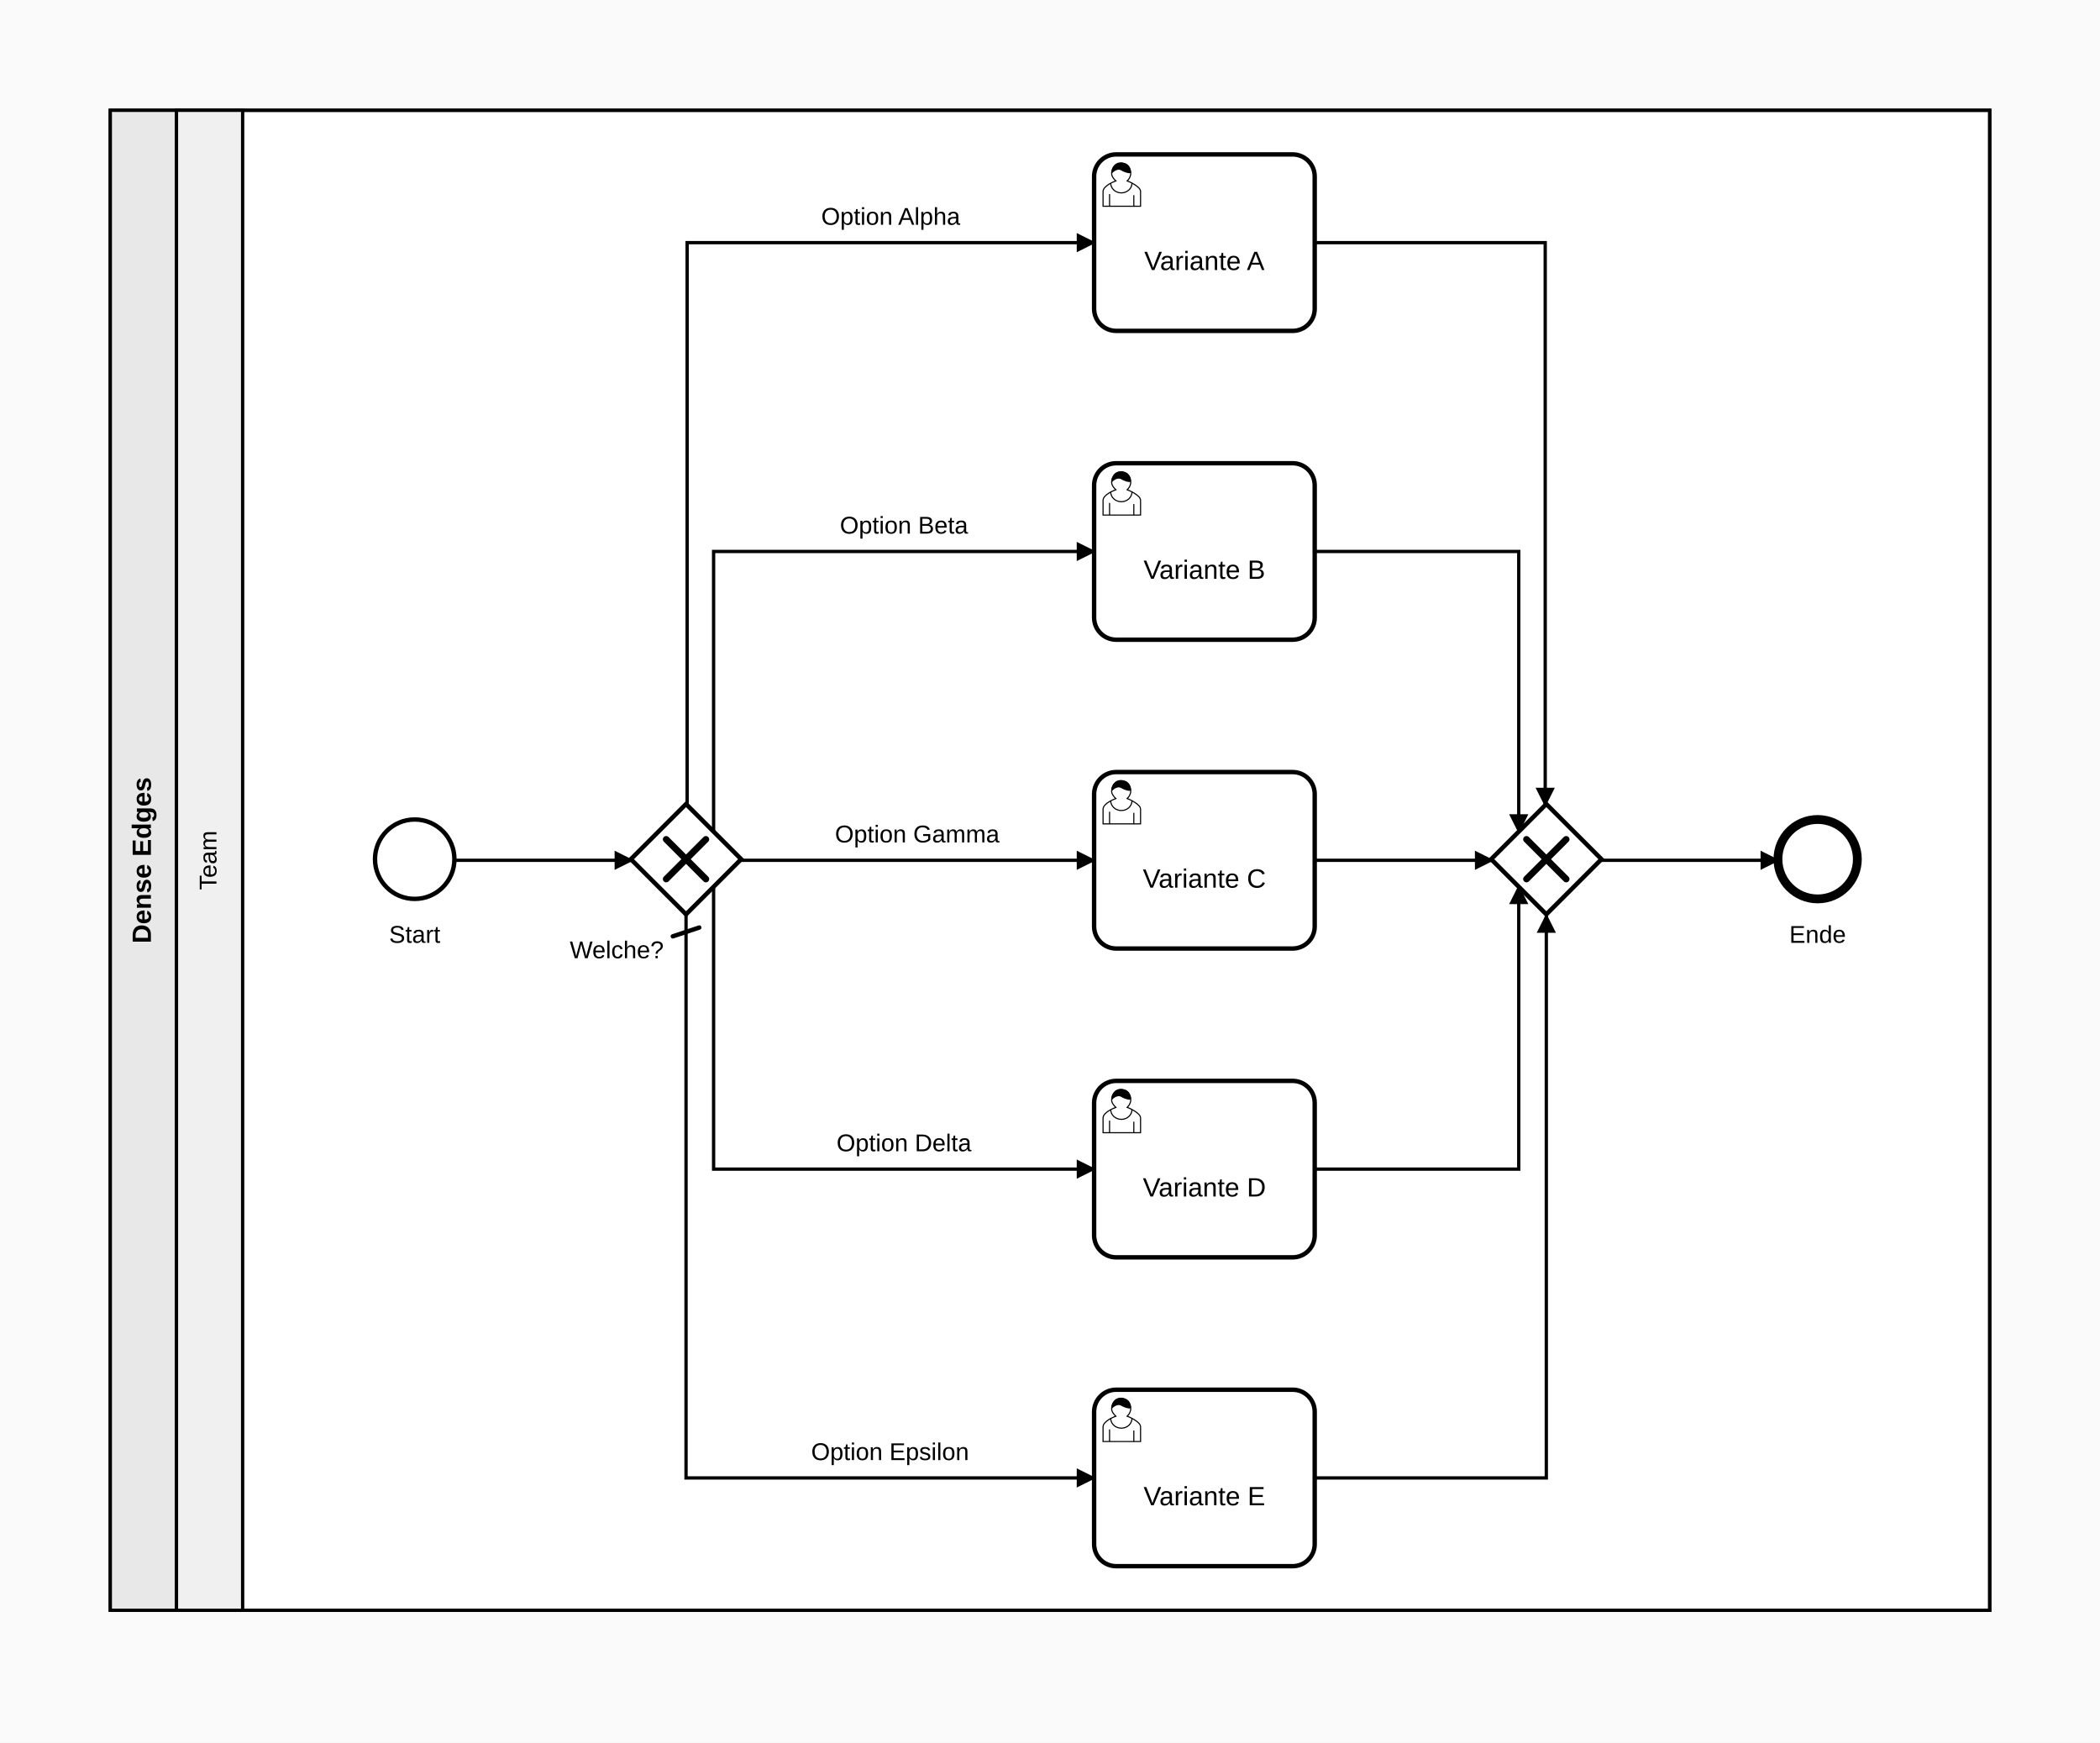
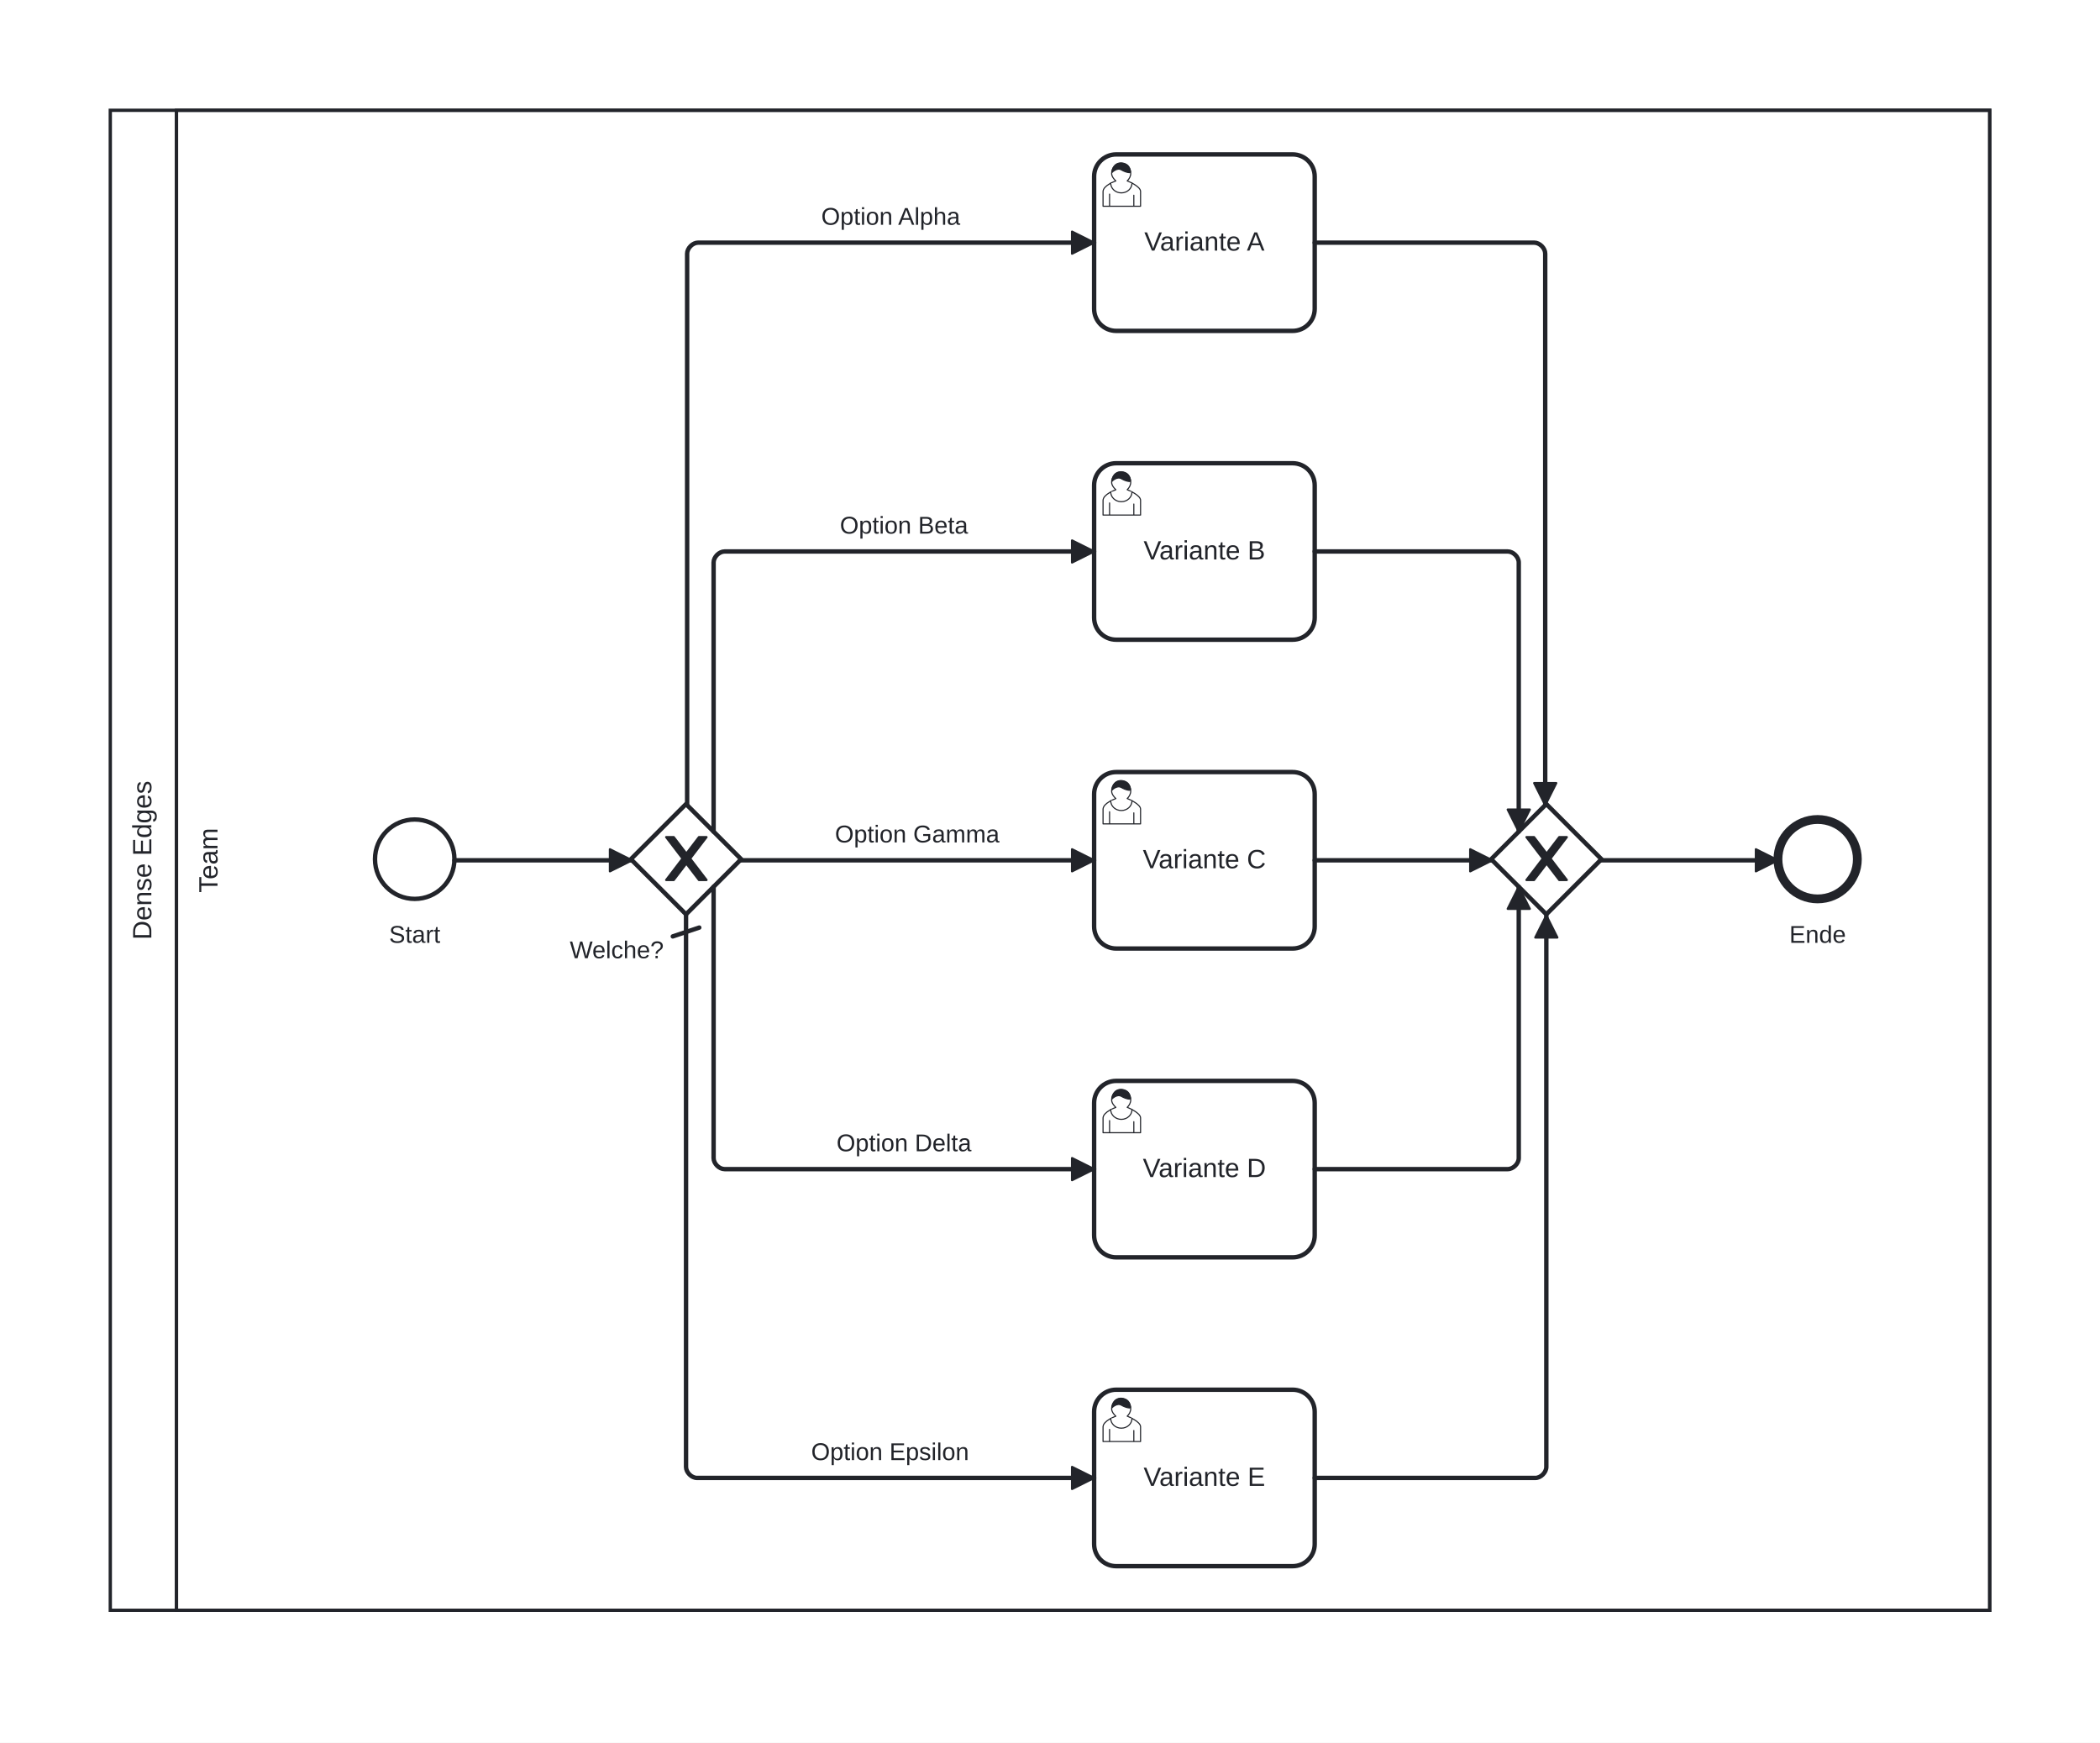
<svg xmlns="http://www.w3.org/2000/svg" width="952" height="790" viewBox="0 0 952 790" font-family="Arial, sans-serif">
  <defs>
    <marker id="seq-end" viewBox="0 0 20 20" refX="11" refY="10" markerWidth="10" markerHeight="10" orient="auto">
-       <path d="M 1 5 L 11 10 L 1 15 Z" fill="#000000" stroke="#000000" stroke-width="1" />
+       <path d="M 1 5 L 11 10 L 1 15 Z" fill="#22242a" stroke="#22242a" stroke-width="1" stroke-linecap="round" stroke-linejoin="round" />
    </marker>
-     <marker id="seq-default-src" viewBox="0 0 20 20" refX="0" refY="10" markerWidth="13.3" markerHeight="13.3" orient="auto">
-       <path d="M 6 4 L 10 16" fill="none" stroke="#000000" stroke-width="2" stroke-linecap="round" />
+     <marker id="seq-default-src" viewBox="0 0 20 20" refX="0" refY="10" markerWidth="10" markerHeight="10" orient="auto">
+       <path d="M 6 4 L 10 16" fill="none" stroke="#22242a" stroke-width="2" stroke-linecap="round" />
    </marker>
-     <marker id="seq-conditional-src" viewBox="0 0 20 20" refX="-1" refY="10" markerWidth="13.3" markerHeight="13.3" orient="auto">
-       <path d="M 0 10 L 8 6 L 16 10 L 8 14 Z" fill="#ffffff" stroke="#000000" stroke-width="2" stroke-linejoin="round" />
+     <marker id="seq-conditional-src" viewBox="0 0 20 20" refX="-1" refY="10" markerWidth="10" markerHeight="10" orient="auto">
+       <path d="M 0 10 L 8 6 L 16 10 L 8 14 Z" fill="#ffffff" stroke="#22242a" stroke-width="2" stroke-linejoin="round" />
    </marker>
    <marker id="msg-start" viewBox="0 0 20 20" refX="6" refY="6" markerWidth="20" markerHeight="20" orient="auto">
-       <circle cx="6" cy="6" r="3.5" fill="#ffffff" stroke="#000000" stroke-width="1" />
+       <circle cx="6" cy="6" r="3.5" fill="#ffffff" stroke="#22242a" stroke-width="1" stroke-dasharray="10000, 1" />
    </marker>
    <marker id="msg-end" viewBox="0 0 20 20" refX="8.5" refY="5" markerWidth="20" markerHeight="20" orient="auto">
-       <path d="m 1 5 l 0 -3 l 7 3 l -7 3 z" fill="#ffffff" stroke="#000000" stroke-width="1" stroke-linecap="butt" />
+       <path d="m 1 5 l 0 -3 l 7 3 l -7 3 z" fill="#ffffff" stroke="#22242a" stroke-width="1" stroke-linecap="round" stroke-linejoin="round" stroke-dasharray="10000, 1" />
    </marker>
    <marker id="assoc-end" viewBox="0 0 20 20" refX="11" refY="10" markerWidth="10" markerHeight="10" orient="auto">
-       <path d="M 1 5 L 11 10 L 1 15" fill="none" stroke="#000000" stroke-width="1.5" />
+       <path d="M 1 5 L 11 10 L 1 15" fill="none" stroke="#22242a" stroke-width="1.5" stroke-linecap="round" stroke-linejoin="round" stroke-dasharray="10000, 1" />
    </marker>
  </defs>
-   <rect width="952" height="790" fill="#fafafa" />
-   <rect x="50" y="50" width="852" height="680" fill="#ffffff" stroke="#000000" stroke-width="1.5" />
-   <rect x="50" y="50" width="30" height="680" fill="#e8e8e8" stroke="#000000" stroke-width="1.5" />
-   <text x="65" y="390" text-anchor="middle" dominant-baseline="middle" font-size="12" font-weight="bold" fill="#000000" transform="rotate(-90,65,390)">Dense Edges</text>
-   <rect x="80" y="50" width="822" height="680" fill="#ffffff" fill-opacity="0.25" stroke="#000000" stroke-width="1.5" />
-   <rect x="80" y="50" width="30" height="680" fill="#f0f0f0" stroke="#000000" stroke-width="1.5" />
-   <text x="95" y="390" text-anchor="middle" dominant-baseline="middle" font-size="11" fill="#000000" transform="rotate(-90,95,390)">Team</text>
-   <path data-element-id="f0" d="M 206 390 L 286.5 390" stroke="#000000" stroke-width="1.5" fill="none" marker-end="url(#seq-end)" />
-   <path data-element-id="f1" d="M 311.5 365 L 311.5 110 L 496 110" stroke="#000000" stroke-width="1.5" fill="none" marker-end="url(#seq-end)" />
-   <text text-anchor="middle" font-size="11" fill="#000000">
-     <tspan x="403.8" y="101.9">Option Alpha</tspan>
-   </text>
-   <path data-element-id="f2" d="M 323.5 377 L 323.5 250 L 496 250" stroke="#000000" stroke-width="1.5" fill="none" marker-end="url(#seq-end)" />
-   <text text-anchor="middle" font-size="11" fill="#000000">
-     <tspan x="409.8" y="241.9">Option Beta</tspan>
-   </text>
-   <path data-element-id="f3" d="M 335.5 390 L 496 390" stroke="#000000" stroke-width="1.5" fill="none" marker-end="url(#seq-end)" />
-   <text text-anchor="middle" font-size="11" fill="#000000">
-     <tspan x="415.8" y="381.9">Option Gamma</tspan>
-   </text>
-   <path data-element-id="f4" d="M 323.5 402 L 323.5 530 L 496 530" stroke="#000000" stroke-width="1.5" fill="none" marker-end="url(#seq-end)" />
-   <text text-anchor="middle" font-size="11" fill="#000000">
-     <tspan x="409.8" y="521.9">Option Delta</tspan>
-   </text>
-   <path data-element-id="f5" d="M 311 414.5 L 311 670 L 496 670" stroke="#000000" stroke-width="1.5" fill="none" marker-start="url(#seq-default-src)" marker-end="url(#seq-end)" />
-   <text text-anchor="middle" font-size="11" fill="#000000">
-     <tspan x="403.5" y="661.9">Option Epsilon</tspan>
-   </text>
-   <path data-element-id="f6" d="M 596 110 L 700.5 110 L 700.5 365" stroke="#000000" stroke-width="1.5" fill="none" marker-end="url(#seq-end)" />
-   <path data-element-id="f7" d="M 596 250 L 688.5 250 L 688.5 377" stroke="#000000" stroke-width="1.5" fill="none" marker-end="url(#seq-end)" />
-   <path data-element-id="f8" d="M 596 390 L 676.5 390" stroke="#000000" stroke-width="1.5" fill="none" marker-end="url(#seq-end)" />
-   <path data-element-id="f9" d="M 596 530 L 688.5 530 L 688.5 402" stroke="#000000" stroke-width="1.5" fill="none" marker-end="url(#seq-end)" />
-   <path data-element-id="f10" d="M 596 670 L 701 670 L 701 415" stroke="#000000" stroke-width="1.5" fill="none" marker-end="url(#seq-end)" />
-   <path data-element-id="f11" d="M 725.5 390 L 806 390" stroke="#000000" stroke-width="1.5" fill="none" marker-end="url(#seq-end)" />
+   <rect width="952" height="790" fill="#ffffff" />
+   <rect x="50" y="50" width="852" height="680" fill="#ffffff" fill-opacity="0.95" stroke="#22242a" stroke-width="1.5" />
+   <path d="M 80 50 L 80 730" stroke="#22242a" stroke-width="1.5" fill="none" />
+   <text x="68.6" y="390" text-anchor="middle" font-size="12" fill="#22242a" transform="rotate(-90,68.6,390)">Dense Edges</text>
+   <rect x="80" y="50" width="822" height="680" fill="#ffffff" fill-opacity="0.25" stroke="#22242a" stroke-width="1.5" />
+   <text x="98.6" y="390" text-anchor="middle" font-size="12" fill="#22242a" transform="rotate(-90,98.6,390)">Team</text>
  <g data-element-id="s1">
-     <circle cx="188" cy="389.5" r="18" fill="#ffffff" fill-opacity="0.95" stroke="#000000" stroke-width="2" />
-     <text text-anchor="middle" font-size="11" fill="#000000">
+     <circle cx="188" cy="389.5" r="18" fill="#ffffff" fill-opacity="0.95" stroke="#22242a" stroke-width="2" />
+     <text text-anchor="middle" font-size="11" fill="#22242a">
      <tspan x="188" y="427.4">Start</tspan>
    </text>
  </g>
  <g data-element-id="gw">
-     <polygon points="311,364.5 336,389.5 311,414.5 286,389.5" fill="#ffffff" fill-opacity="0.95" stroke="#000000" stroke-width="2" />
-     <line x1="302" y1="380.5" x2="320" y2="398.5" stroke="#000000" stroke-width="3" stroke-linecap="round" />
-     <line x1="320" y1="380.5" x2="302" y2="398.5" stroke="#000000" stroke-width="3" stroke-linecap="round" />
-     <text text-anchor="middle" font-size="11" fill="#000000">
+     <polygon points="311,364.5 336,389.5 311,414.5 286,389.5" fill="#ffffff" fill-opacity="0.95" stroke="#22242a" stroke-width="2" stroke-linejoin="round" />
+     <g transform="translate(286,364.5)">
+       <path d="m 16,15 7.429,9.714 -7.429,9.714 3.429,0 5.714,-7.464 5.714,7.464 3.429,0 -7.429,-9.714 7.429,-9.714 -3.429,0 -5.714,7.464 -5.714,-7.464 -3.429,0 z" fill="#22242a" stroke="#22242a" stroke-width="1" stroke-linecap="round" stroke-linejoin="round" />
+     </g>
+     <text text-anchor="middle" font-size="11" fill="#22242a">
      <tspan x="279.6" y="434.4">Welche?</tspan>
    </text>
  </g>
  <g data-element-id="t1">
-     <rect x="496" y="70" width="100" height="80" rx="10" ry="10" fill="#ffffff" fill-opacity="0.95" stroke="#000000" stroke-width="2" />
-     <g>
-       <path d="m 511,82 c 0.909,-0.845 1.594,-2.049 1.594,-3.385 0,-2.554 -1.805,-4.622 -4.357,-4.622 -2.552,0 -4.288,2.068 -4.288,4.622 0,1.348 0.974,2.562 1.896,3.405 -0.529,0.187 -5.669,2.097 -5.794,4.756 v 6.718 h 17 v -6.718 c 0,-2.298 -5.528,-4.595 -6.051,-4.776 z m -8,6 l 0,5.5 m 11,0 l 0,-5" fill="#ffffff" stroke="#000000" stroke-width="0.5" />
-       <path d="m 513.162,83.009 c 0,2.447 -2.158,4.431 -4.821,4.431 -2.665,0 -4.822,-1.981 -4.822,-4.431" fill="none" stroke="#000000" stroke-width="0.5" />
-       <path d="m 504.1,78.2 c 0,0 2.251,-2.358 4.274,-1.177 2.024,1.181 4.221,1.537 4.124,0.965 -0.098,-0.57 -0.117,-3.791 -4.191,-4.136 -3.575,0.001 -4.208,3.367 -4.207,4.348 z" fill="#000000" stroke="#000000" stroke-width="0.5" />
+     <rect x="496" y="70" width="100" height="80" rx="10" ry="10" fill="#ffffff" fill-opacity="0.95" stroke="#22242a" stroke-width="2" />
+     <text x="546" y="113.6" text-anchor="middle" font-size="12" fill="#22242a">Variante A</text>
+     <g transform="translate(496,70)">
+       <path d="m 15,12 c 0.909,-0.845 1.594,-2.049 1.594,-3.385 0,-2.554 -1.805,-4.622 -4.357,-4.622 -2.552,0 -4.288,2.068 -4.288,4.622 0,1.348 0.974,2.562 1.896,3.405 -0.529,0.187 -5.669,2.097 -5.794,4.756 v 6.718 h 17 v -6.718 c 0,-2.298 -5.528,-4.595 -6.051,-4.776 zm -8,6 l 0,5.5 m 11,0 l 0,-5" fill="#ffffff" stroke="#22242a" stroke-width="0.5" stroke-linecap="round" stroke-linejoin="round" />
+       <path d="m 15,12 m 2.162,1.009 c 0,2.447 -2.158,4.431 -4.821,4.431 -2.665,0 -4.822,-1.981 -4.822,-4.431 " fill="#ffffff" stroke="#22242a" stroke-width="0.5" stroke-linecap="round" stroke-linejoin="round" />
+       <path d="m 15,12 m -6.9,-3.80 c 0,0 2.251,-2.358 4.274,-1.177 2.024,1.181 4.221,1.537 4.124,0.965 -0.098,-0.57 -0.117,-3.791 -4.191,-4.136 -3.575,0.001 -4.208,3.367 -4.207,4.348 z" fill="#22242a" stroke="#22242a" stroke-width="0.5" stroke-linecap="round" stroke-linejoin="round" />
    </g>
-     <text x="546" y="119" text-anchor="middle" dominant-baseline="middle" font-size="12" fill="#000000">Variante A</text>
  </g>
  <g data-element-id="t2">
-     <rect x="496" y="210" width="100" height="80" rx="10" ry="10" fill="#ffffff" fill-opacity="0.95" stroke="#000000" stroke-width="2" />
-     <g>
-       <path d="m 511,222 c 0.909,-0.845 1.594,-2.049 1.594,-3.385 0,-2.554 -1.805,-4.622 -4.357,-4.622 -2.552,0 -4.288,2.068 -4.288,4.622 0,1.348 0.974,2.562 1.896,3.405 -0.529,0.187 -5.669,2.097 -5.794,4.756 v 6.718 h 17 v -6.718 c 0,-2.298 -5.528,-4.595 -6.051,-4.776 z m -8,6 l 0,5.5 m 11,0 l 0,-5" fill="#ffffff" stroke="#000000" stroke-width="0.5" />
-       <path d="m 513.162,223.009 c 0,2.447 -2.158,4.431 -4.821,4.431 -2.665,0 -4.822,-1.981 -4.822,-4.431" fill="none" stroke="#000000" stroke-width="0.5" />
-       <path d="m 504.1,218.2 c 0,0 2.251,-2.358 4.274,-1.177 2.024,1.181 4.221,1.537 4.124,0.965 -0.098,-0.57 -0.117,-3.791 -4.191,-4.136 -3.575,0.001 -4.208,3.367 -4.207,4.348 z" fill="#000000" stroke="#000000" stroke-width="0.5" />
+     <rect x="496" y="210" width="100" height="80" rx="10" ry="10" fill="#ffffff" fill-opacity="0.95" stroke="#22242a" stroke-width="2" />
+     <text x="546" y="253.6" text-anchor="middle" font-size="12" fill="#22242a">Variante B</text>
+     <g transform="translate(496,210)">
+       <path d="m 15,12 c 0.909,-0.845 1.594,-2.049 1.594,-3.385 0,-2.554 -1.805,-4.622 -4.357,-4.622 -2.552,0 -4.288,2.068 -4.288,4.622 0,1.348 0.974,2.562 1.896,3.405 -0.529,0.187 -5.669,2.097 -5.794,4.756 v 6.718 h 17 v -6.718 c 0,-2.298 -5.528,-4.595 -6.051,-4.776 zm -8,6 l 0,5.5 m 11,0 l 0,-5" fill="#ffffff" stroke="#22242a" stroke-width="0.5" stroke-linecap="round" stroke-linejoin="round" />
+       <path d="m 15,12 m 2.162,1.009 c 0,2.447 -2.158,4.431 -4.821,4.431 -2.665,0 -4.822,-1.981 -4.822,-4.431 " fill="#ffffff" stroke="#22242a" stroke-width="0.5" stroke-linecap="round" stroke-linejoin="round" />
+       <path d="m 15,12 m -6.9,-3.80 c 0,0 2.251,-2.358 4.274,-1.177 2.024,1.181 4.221,1.537 4.124,0.965 -0.098,-0.57 -0.117,-3.791 -4.191,-4.136 -3.575,0.001 -4.208,3.367 -4.207,4.348 z" fill="#22242a" stroke="#22242a" stroke-width="0.5" stroke-linecap="round" stroke-linejoin="round" />
    </g>
-     <text x="546" y="259" text-anchor="middle" dominant-baseline="middle" font-size="12" fill="#000000">Variante B</text>
  </g>
  <g data-element-id="t3">
-     <rect x="496" y="350" width="100" height="80" rx="10" ry="10" fill="#ffffff" fill-opacity="0.95" stroke="#000000" stroke-width="2" />
-     <g>
-       <path d="m 511,362 c 0.909,-0.845 1.594,-2.049 1.594,-3.385 0,-2.554 -1.805,-4.622 -4.357,-4.622 -2.552,0 -4.288,2.068 -4.288,4.622 0,1.348 0.974,2.562 1.896,3.405 -0.529,0.187 -5.669,2.097 -5.794,4.756 v 6.718 h 17 v -6.718 c 0,-2.298 -5.528,-4.595 -6.051,-4.776 z m -8,6 l 0,5.5 m 11,0 l 0,-5" fill="#ffffff" stroke="#000000" stroke-width="0.5" />
-       <path d="m 513.162,363.009 c 0,2.447 -2.158,4.431 -4.821,4.431 -2.665,0 -4.822,-1.981 -4.822,-4.431" fill="none" stroke="#000000" stroke-width="0.5" />
-       <path d="m 504.1,358.2 c 0,0 2.251,-2.358 4.274,-1.177 2.024,1.181 4.221,1.537 4.124,0.965 -0.098,-0.57 -0.117,-3.791 -4.191,-4.136 -3.575,0.001 -4.208,3.367 -4.207,4.348 z" fill="#000000" stroke="#000000" stroke-width="0.5" />
+     <rect x="496" y="350" width="100" height="80" rx="10" ry="10" fill="#ffffff" fill-opacity="0.95" stroke="#22242a" stroke-width="2" />
+     <text x="546" y="393.6" text-anchor="middle" font-size="12" fill="#22242a">Variante C</text>
+     <g transform="translate(496,350)">
+       <path d="m 15,12 c 0.909,-0.845 1.594,-2.049 1.594,-3.385 0,-2.554 -1.805,-4.622 -4.357,-4.622 -2.552,0 -4.288,2.068 -4.288,4.622 0,1.348 0.974,2.562 1.896,3.405 -0.529,0.187 -5.669,2.097 -5.794,4.756 v 6.718 h 17 v -6.718 c 0,-2.298 -5.528,-4.595 -6.051,-4.776 zm -8,6 l 0,5.5 m 11,0 l 0,-5" fill="#ffffff" stroke="#22242a" stroke-width="0.5" stroke-linecap="round" stroke-linejoin="round" />
+       <path d="m 15,12 m 2.162,1.009 c 0,2.447 -2.158,4.431 -4.821,4.431 -2.665,0 -4.822,-1.981 -4.822,-4.431 " fill="#ffffff" stroke="#22242a" stroke-width="0.5" stroke-linecap="round" stroke-linejoin="round" />
+       <path d="m 15,12 m -6.9,-3.80 c 0,0 2.251,-2.358 4.274,-1.177 2.024,1.181 4.221,1.537 4.124,0.965 -0.098,-0.57 -0.117,-3.791 -4.191,-4.136 -3.575,0.001 -4.208,3.367 -4.207,4.348 z" fill="#22242a" stroke="#22242a" stroke-width="0.5" stroke-linecap="round" stroke-linejoin="round" />
    </g>
-     <text x="546" y="399" text-anchor="middle" dominant-baseline="middle" font-size="12" fill="#000000">Variante C</text>
  </g>
  <g data-element-id="t4">
-     <rect x="496" y="490" width="100" height="80" rx="10" ry="10" fill="#ffffff" fill-opacity="0.95" stroke="#000000" stroke-width="2" />
-     <g>
-       <path d="m 511,502 c 0.909,-0.845 1.594,-2.049 1.594,-3.385 0,-2.554 -1.805,-4.622 -4.357,-4.622 -2.552,0 -4.288,2.068 -4.288,4.622 0,1.348 0.974,2.562 1.896,3.405 -0.529,0.187 -5.669,2.097 -5.794,4.756 v 6.718 h 17 v -6.718 c 0,-2.298 -5.528,-4.595 -6.051,-4.776 z m -8,6 l 0,5.5 m 11,0 l 0,-5" fill="#ffffff" stroke="#000000" stroke-width="0.5" />
-       <path d="m 513.162,503.009 c 0,2.447 -2.158,4.431 -4.821,4.431 -2.665,0 -4.822,-1.981 -4.822,-4.431" fill="none" stroke="#000000" stroke-width="0.5" />
-       <path d="m 504.1,498.2 c 0,0 2.251,-2.358 4.274,-1.177 2.024,1.181 4.221,1.537 4.124,0.965 -0.098,-0.57 -0.117,-3.791 -4.191,-4.136 -3.575,0.001 -4.208,3.367 -4.207,4.348 z" fill="#000000" stroke="#000000" stroke-width="0.5" />
+     <rect x="496" y="490" width="100" height="80" rx="10" ry="10" fill="#ffffff" fill-opacity="0.95" stroke="#22242a" stroke-width="2" />
+     <text x="546" y="533.6" text-anchor="middle" font-size="12" fill="#22242a">Variante D</text>
+     <g transform="translate(496,490)">
+       <path d="m 15,12 c 0.909,-0.845 1.594,-2.049 1.594,-3.385 0,-2.554 -1.805,-4.622 -4.357,-4.622 -2.552,0 -4.288,2.068 -4.288,4.622 0,1.348 0.974,2.562 1.896,3.405 -0.529,0.187 -5.669,2.097 -5.794,4.756 v 6.718 h 17 v -6.718 c 0,-2.298 -5.528,-4.595 -6.051,-4.776 zm -8,6 l 0,5.5 m 11,0 l 0,-5" fill="#ffffff" stroke="#22242a" stroke-width="0.5" stroke-linecap="round" stroke-linejoin="round" />
+       <path d="m 15,12 m 2.162,1.009 c 0,2.447 -2.158,4.431 -4.821,4.431 -2.665,0 -4.822,-1.981 -4.822,-4.431 " fill="#ffffff" stroke="#22242a" stroke-width="0.5" stroke-linecap="round" stroke-linejoin="round" />
+       <path d="m 15,12 m -6.9,-3.80 c 0,0 2.251,-2.358 4.274,-1.177 2.024,1.181 4.221,1.537 4.124,0.965 -0.098,-0.57 -0.117,-3.791 -4.191,-4.136 -3.575,0.001 -4.208,3.367 -4.207,4.348 z" fill="#22242a" stroke="#22242a" stroke-width="0.5" stroke-linecap="round" stroke-linejoin="round" />
    </g>
-     <text x="546" y="539" text-anchor="middle" dominant-baseline="middle" font-size="12" fill="#000000">Variante D</text>
  </g>
  <g data-element-id="t5">
-     <rect x="496" y="630" width="100" height="80" rx="10" ry="10" fill="#ffffff" fill-opacity="0.95" stroke="#000000" stroke-width="2" />
-     <g>
-       <path d="m 511,642 c 0.909,-0.845 1.594,-2.049 1.594,-3.385 0,-2.554 -1.805,-4.622 -4.357,-4.622 -2.552,0 -4.288,2.068 -4.288,4.622 0,1.348 0.974,2.562 1.896,3.405 -0.529,0.187 -5.669,2.097 -5.794,4.756 v 6.718 h 17 v -6.718 c 0,-2.298 -5.528,-4.595 -6.051,-4.776 z m -8,6 l 0,5.5 m 11,0 l 0,-5" fill="#ffffff" stroke="#000000" stroke-width="0.5" />
-       <path d="m 513.162,643.009 c 0,2.447 -2.158,4.431 -4.821,4.431 -2.665,0 -4.822,-1.981 -4.822,-4.431" fill="none" stroke="#000000" stroke-width="0.5" />
-       <path d="m 504.1,638.2 c 0,0 2.251,-2.358 4.274,-1.177 2.024,1.181 4.221,1.537 4.124,0.965 -0.098,-0.57 -0.117,-3.791 -4.191,-4.136 -3.575,0.001 -4.208,3.367 -4.207,4.348 z" fill="#000000" stroke="#000000" stroke-width="0.5" />
+     <rect x="496" y="630" width="100" height="80" rx="10" ry="10" fill="#ffffff" fill-opacity="0.95" stroke="#22242a" stroke-width="2" />
+     <text x="546" y="673.6" text-anchor="middle" font-size="12" fill="#22242a">Variante E</text>
+     <g transform="translate(496,630)">
+       <path d="m 15,12 c 0.909,-0.845 1.594,-2.049 1.594,-3.385 0,-2.554 -1.805,-4.622 -4.357,-4.622 -2.552,0 -4.288,2.068 -4.288,4.622 0,1.348 0.974,2.562 1.896,3.405 -0.529,0.187 -5.669,2.097 -5.794,4.756 v 6.718 h 17 v -6.718 c 0,-2.298 -5.528,-4.595 -6.051,-4.776 zm -8,6 l 0,5.5 m 11,0 l 0,-5" fill="#ffffff" stroke="#22242a" stroke-width="0.5" stroke-linecap="round" stroke-linejoin="round" />
+       <path d="m 15,12 m 2.162,1.009 c 0,2.447 -2.158,4.431 -4.821,4.431 -2.665,0 -4.822,-1.981 -4.822,-4.431 " fill="#ffffff" stroke="#22242a" stroke-width="0.5" stroke-linecap="round" stroke-linejoin="round" />
+       <path d="m 15,12 m -6.9,-3.80 c 0,0 2.251,-2.358 4.274,-1.177 2.024,1.181 4.221,1.537 4.124,0.965 -0.098,-0.57 -0.117,-3.791 -4.191,-4.136 -3.575,0.001 -4.208,3.367 -4.207,4.348 z" fill="#22242a" stroke="#22242a" stroke-width="0.5" stroke-linecap="round" stroke-linejoin="round" />
    </g>
-     <text x="546" y="679" text-anchor="middle" dominant-baseline="middle" font-size="12" fill="#000000">Variante E</text>
  </g>
  <g data-element-id="gwJ">
-     <polygon points="701,364.5 726,389.5 701,414.5 676,389.5" fill="#ffffff" fill-opacity="0.95" stroke="#000000" stroke-width="2" />
-     <line x1="692" y1="380.5" x2="710" y2="398.5" stroke="#000000" stroke-width="3" stroke-linecap="round" />
-     <line x1="710" y1="380.5" x2="692" y2="398.5" stroke="#000000" stroke-width="3" stroke-linecap="round" />
+     <polygon points="701,364.5 726,389.5 701,414.5 676,389.5" fill="#ffffff" fill-opacity="0.95" stroke="#22242a" stroke-width="2" stroke-linejoin="round" />
+     <g transform="translate(676,364.5)">
+       <path d="m 16,15 7.429,9.714 -7.429,9.714 3.429,0 5.714,-7.464 5.714,7.464 3.429,0 -7.429,-9.714 7.429,-9.714 -3.429,0 -5.714,7.464 -5.714,-7.464 -3.429,0 z" fill="#22242a" stroke="#22242a" stroke-width="1" stroke-linecap="round" stroke-linejoin="round" />
+     </g>
  </g>
  <g data-element-id="e1">
-     <circle cx="824" cy="389.5" r="18" fill="#ffffff" fill-opacity="0.95" stroke="#000000" stroke-width="4" />
-     <text text-anchor="middle" font-size="11" fill="#000000">
+     <circle cx="824" cy="389.5" r="18" fill="#ffffff" fill-opacity="0.95" stroke="#22242a" stroke-width="4" />
+     <text text-anchor="middle" font-size="11" fill="#22242a">
      <tspan x="824" y="427.4">Ende</tspan>
    </text>
  </g>
+   <path data-element-id="f0" data-waypoints="206,390 286.5,390" d="M 206 390 L 286.5 390" stroke="#22242a" stroke-width="2" fill="none" stroke-linecap="round" stroke-linejoin="round" marker-end="url(#seq-end)" />
+   <path data-element-id="f1" data-waypoints="311.5,365 311.5,110 496,110" d="M 311.5 365 L 311.5 115 C 311.5 112.5 314 110 316.5 110 L 496 110" stroke="#22242a" stroke-width="2" fill="none" stroke-linecap="round" stroke-linejoin="round" marker-end="url(#seq-end)" />
+   <text text-anchor="middle" font-size="11" fill="#22242a">
+     <tspan x="403.8" y="101.9">Option Alpha</tspan>
+   </text>
+   <path data-element-id="f2" data-waypoints="323.5,377 323.5,250 496,250" d="M 323.5 377 L 323.5 255 C 323.5 252.5 326 250 328.5 250 L 496 250" stroke="#22242a" stroke-width="2" fill="none" stroke-linecap="round" stroke-linejoin="round" marker-end="url(#seq-end)" />
+   <text text-anchor="middle" font-size="11" fill="#22242a">
+     <tspan x="409.8" y="241.9">Option Beta</tspan>
+   </text>
+   <path data-element-id="f3" data-waypoints="335.5,390 496,390" d="M 335.5 390 L 496 390" stroke="#22242a" stroke-width="2" fill="none" stroke-linecap="round" stroke-linejoin="round" marker-end="url(#seq-end)" />
+   <text text-anchor="middle" font-size="11" fill="#22242a">
+     <tspan x="415.8" y="381.9">Option Gamma</tspan>
+   </text>
+   <path data-element-id="f4" data-waypoints="323.5,402 323.5,530 496,530" d="M 323.5 402 L 323.5 525 C 323.5 527.5 326 530 328.5 530 L 496 530" stroke="#22242a" stroke-width="2" fill="none" stroke-linecap="round" stroke-linejoin="round" marker-end="url(#seq-end)" />
+   <text text-anchor="middle" font-size="11" fill="#22242a">
+     <tspan x="409.8" y="521.9">Option Delta</tspan>
+   </text>
+   <path data-element-id="f5" data-waypoints="311,414.5 311,670 496,670" d="M 311 414.5 L 311 665 C 311 667.5 313.5 670 316 670 L 496 670" stroke="#22242a" stroke-width="2" fill="none" stroke-linecap="round" stroke-linejoin="round" marker-start="url(#seq-default-src)" marker-end="url(#seq-end)" />
+   <text text-anchor="middle" font-size="11" fill="#22242a">
+     <tspan x="403.5" y="661.9">Option Epsilon</tspan>
+   </text>
+   <path data-element-id="f6" data-waypoints="596,110 700.5,110 700.5,365" d="M 596 110 L 695.5 110 C 698 110 700.5 112.5 700.5 115 L 700.5 365" stroke="#22242a" stroke-width="2" fill="none" stroke-linecap="round" stroke-linejoin="round" marker-end="url(#seq-end)" />
+   <path data-element-id="f7" data-waypoints="596,250 688.5,250 688.5,377" d="M 596 250 L 683.5 250 C 686 250 688.5 252.5 688.5 255 L 688.5 377" stroke="#22242a" stroke-width="2" fill="none" stroke-linecap="round" stroke-linejoin="round" marker-end="url(#seq-end)" />
+   <path data-element-id="f8" data-waypoints="596,390 676.5,390" d="M 596 390 L 676.5 390" stroke="#22242a" stroke-width="2" fill="none" stroke-linecap="round" stroke-linejoin="round" marker-end="url(#seq-end)" />
+   <path data-element-id="f9" data-waypoints="596,530 688.5,530 688.5,402" d="M 596 530 L 683.5 530 C 686 530 688.5 527.5 688.5 525 L 688.5 402" stroke="#22242a" stroke-width="2" fill="none" stroke-linecap="round" stroke-linejoin="round" marker-end="url(#seq-end)" />
+   <path data-element-id="f10" data-waypoints="596,670 701,670 701,415" d="M 596 670 L 696 670 C 698.5 670 701 667.5 701 665 L 701 415" stroke="#22242a" stroke-width="2" fill="none" stroke-linecap="round" stroke-linejoin="round" marker-end="url(#seq-end)" />
+   <path data-element-id="f11" data-waypoints="725.5,390 806,390" d="M 725.5 390 L 806 390" stroke="#22242a" stroke-width="2" fill="none" stroke-linecap="round" stroke-linejoin="round" marker-end="url(#seq-end)" />
</svg>
